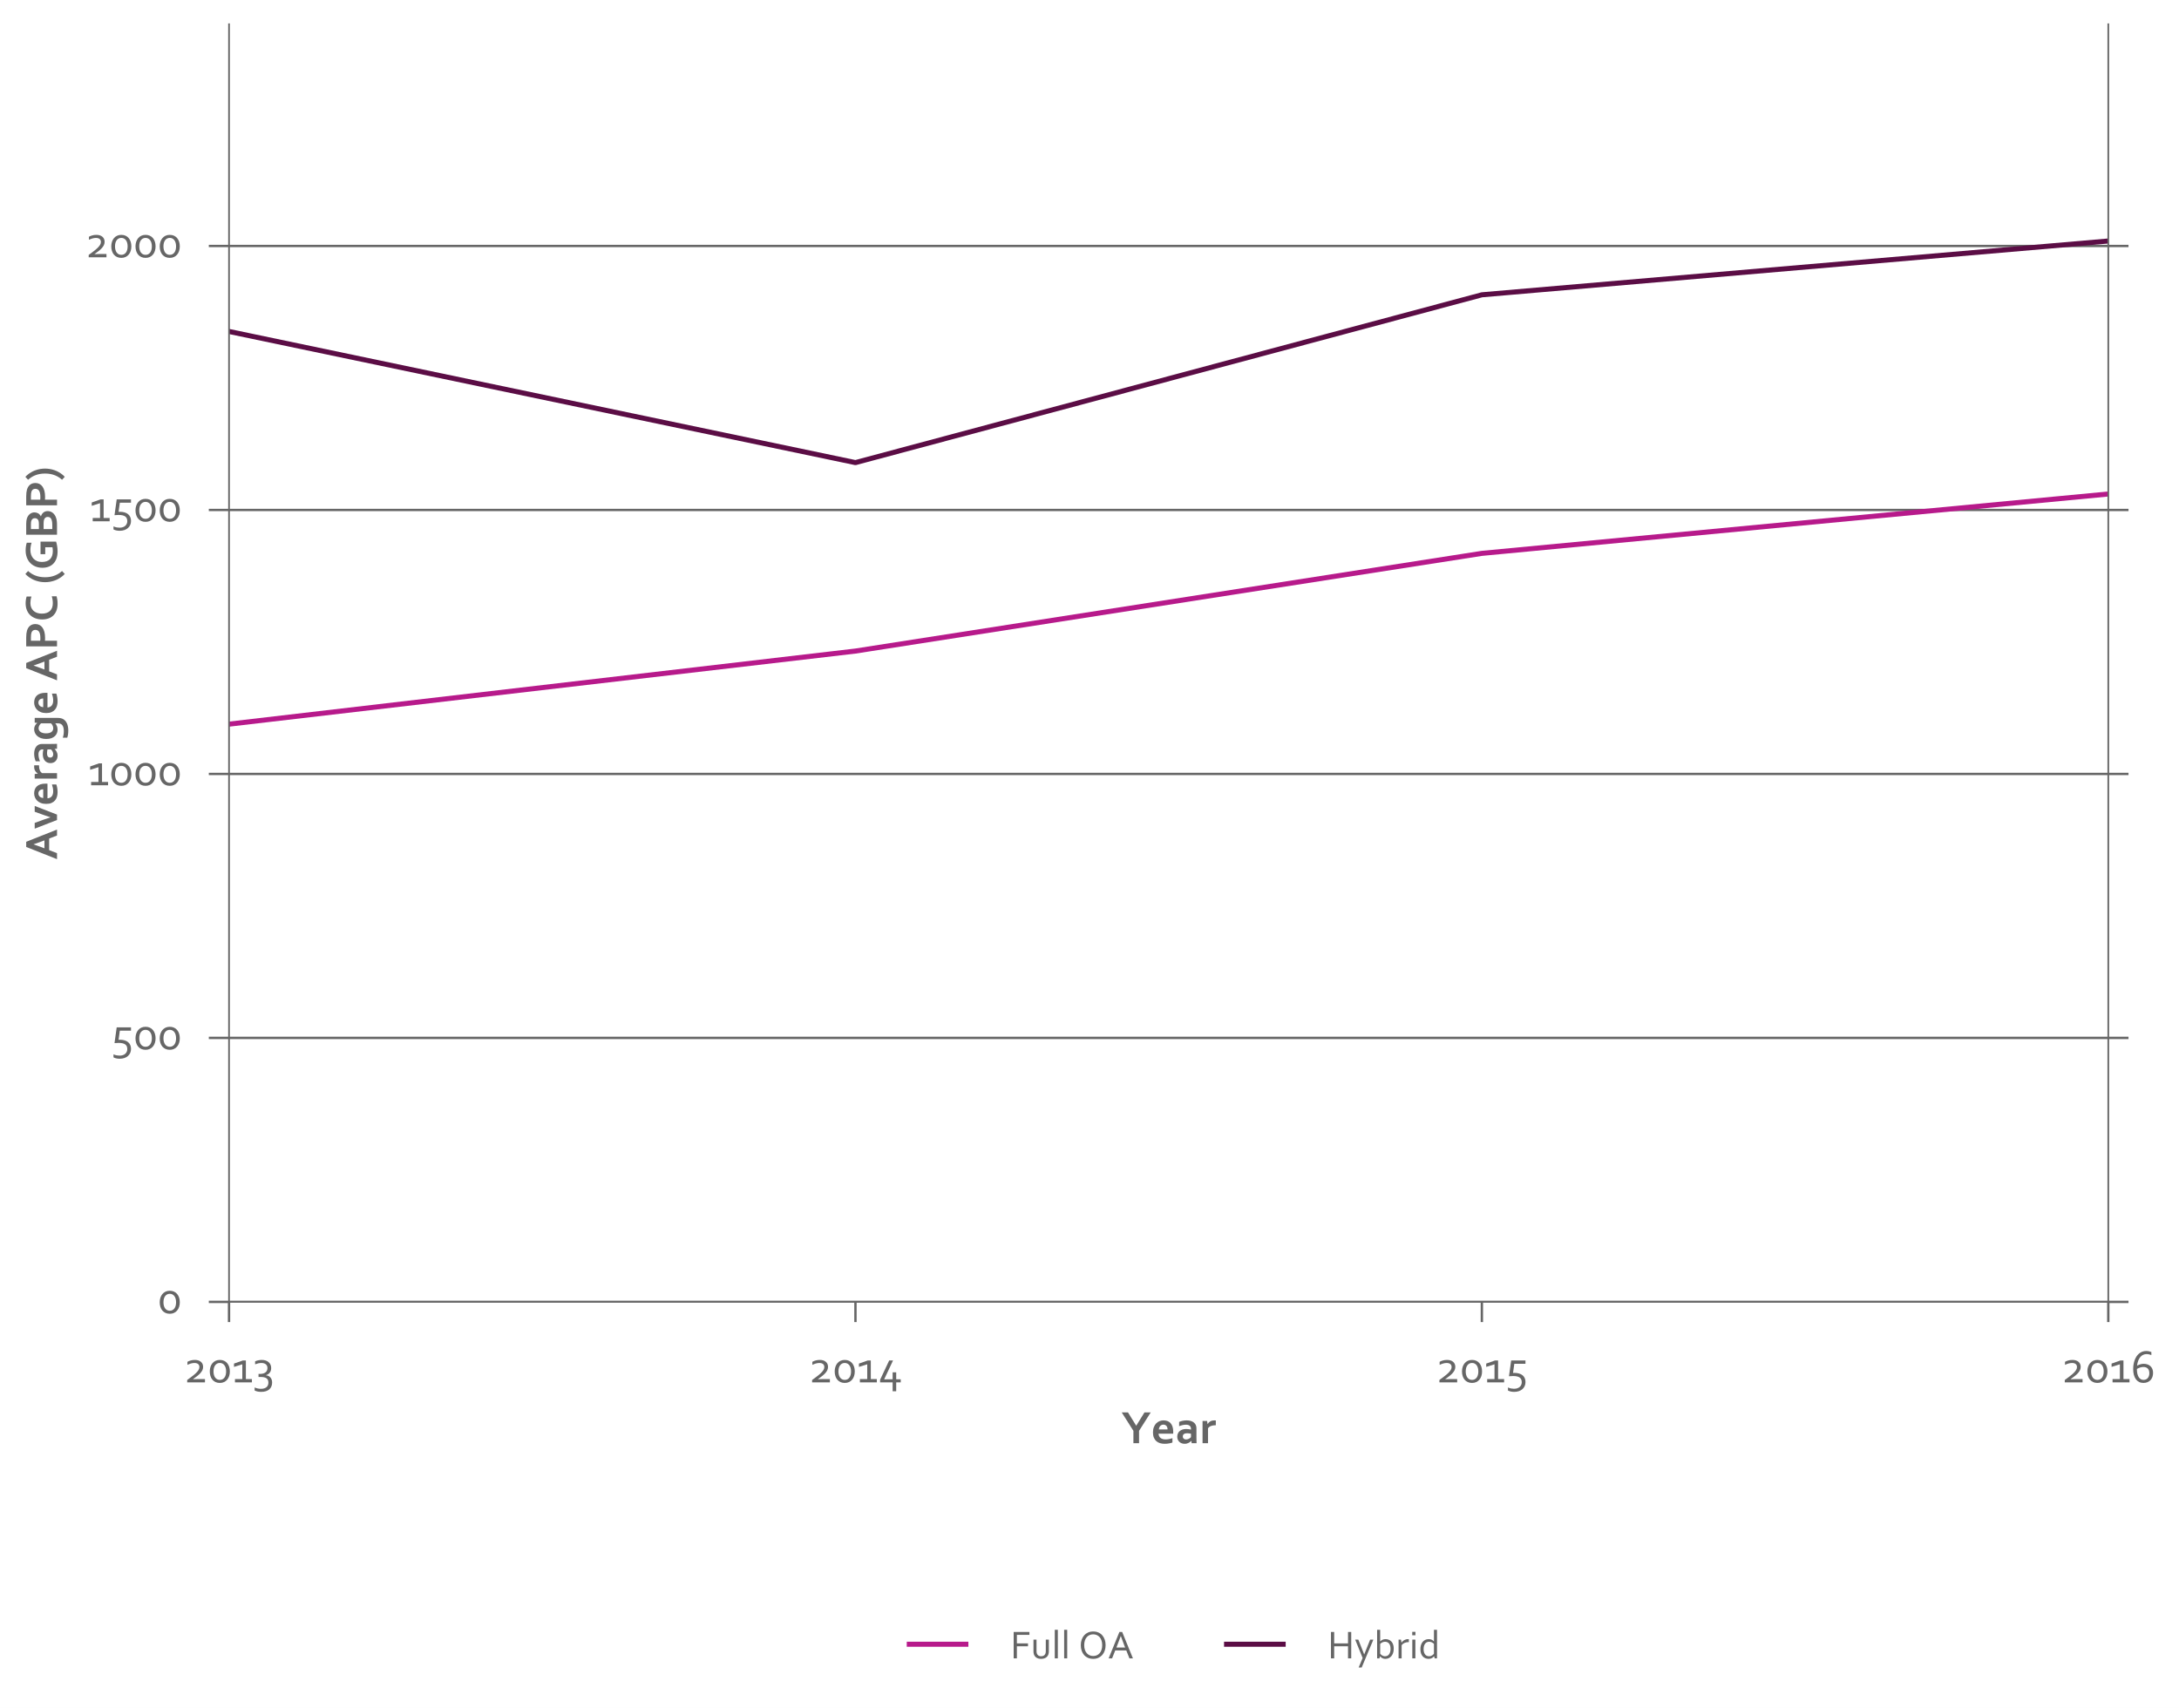
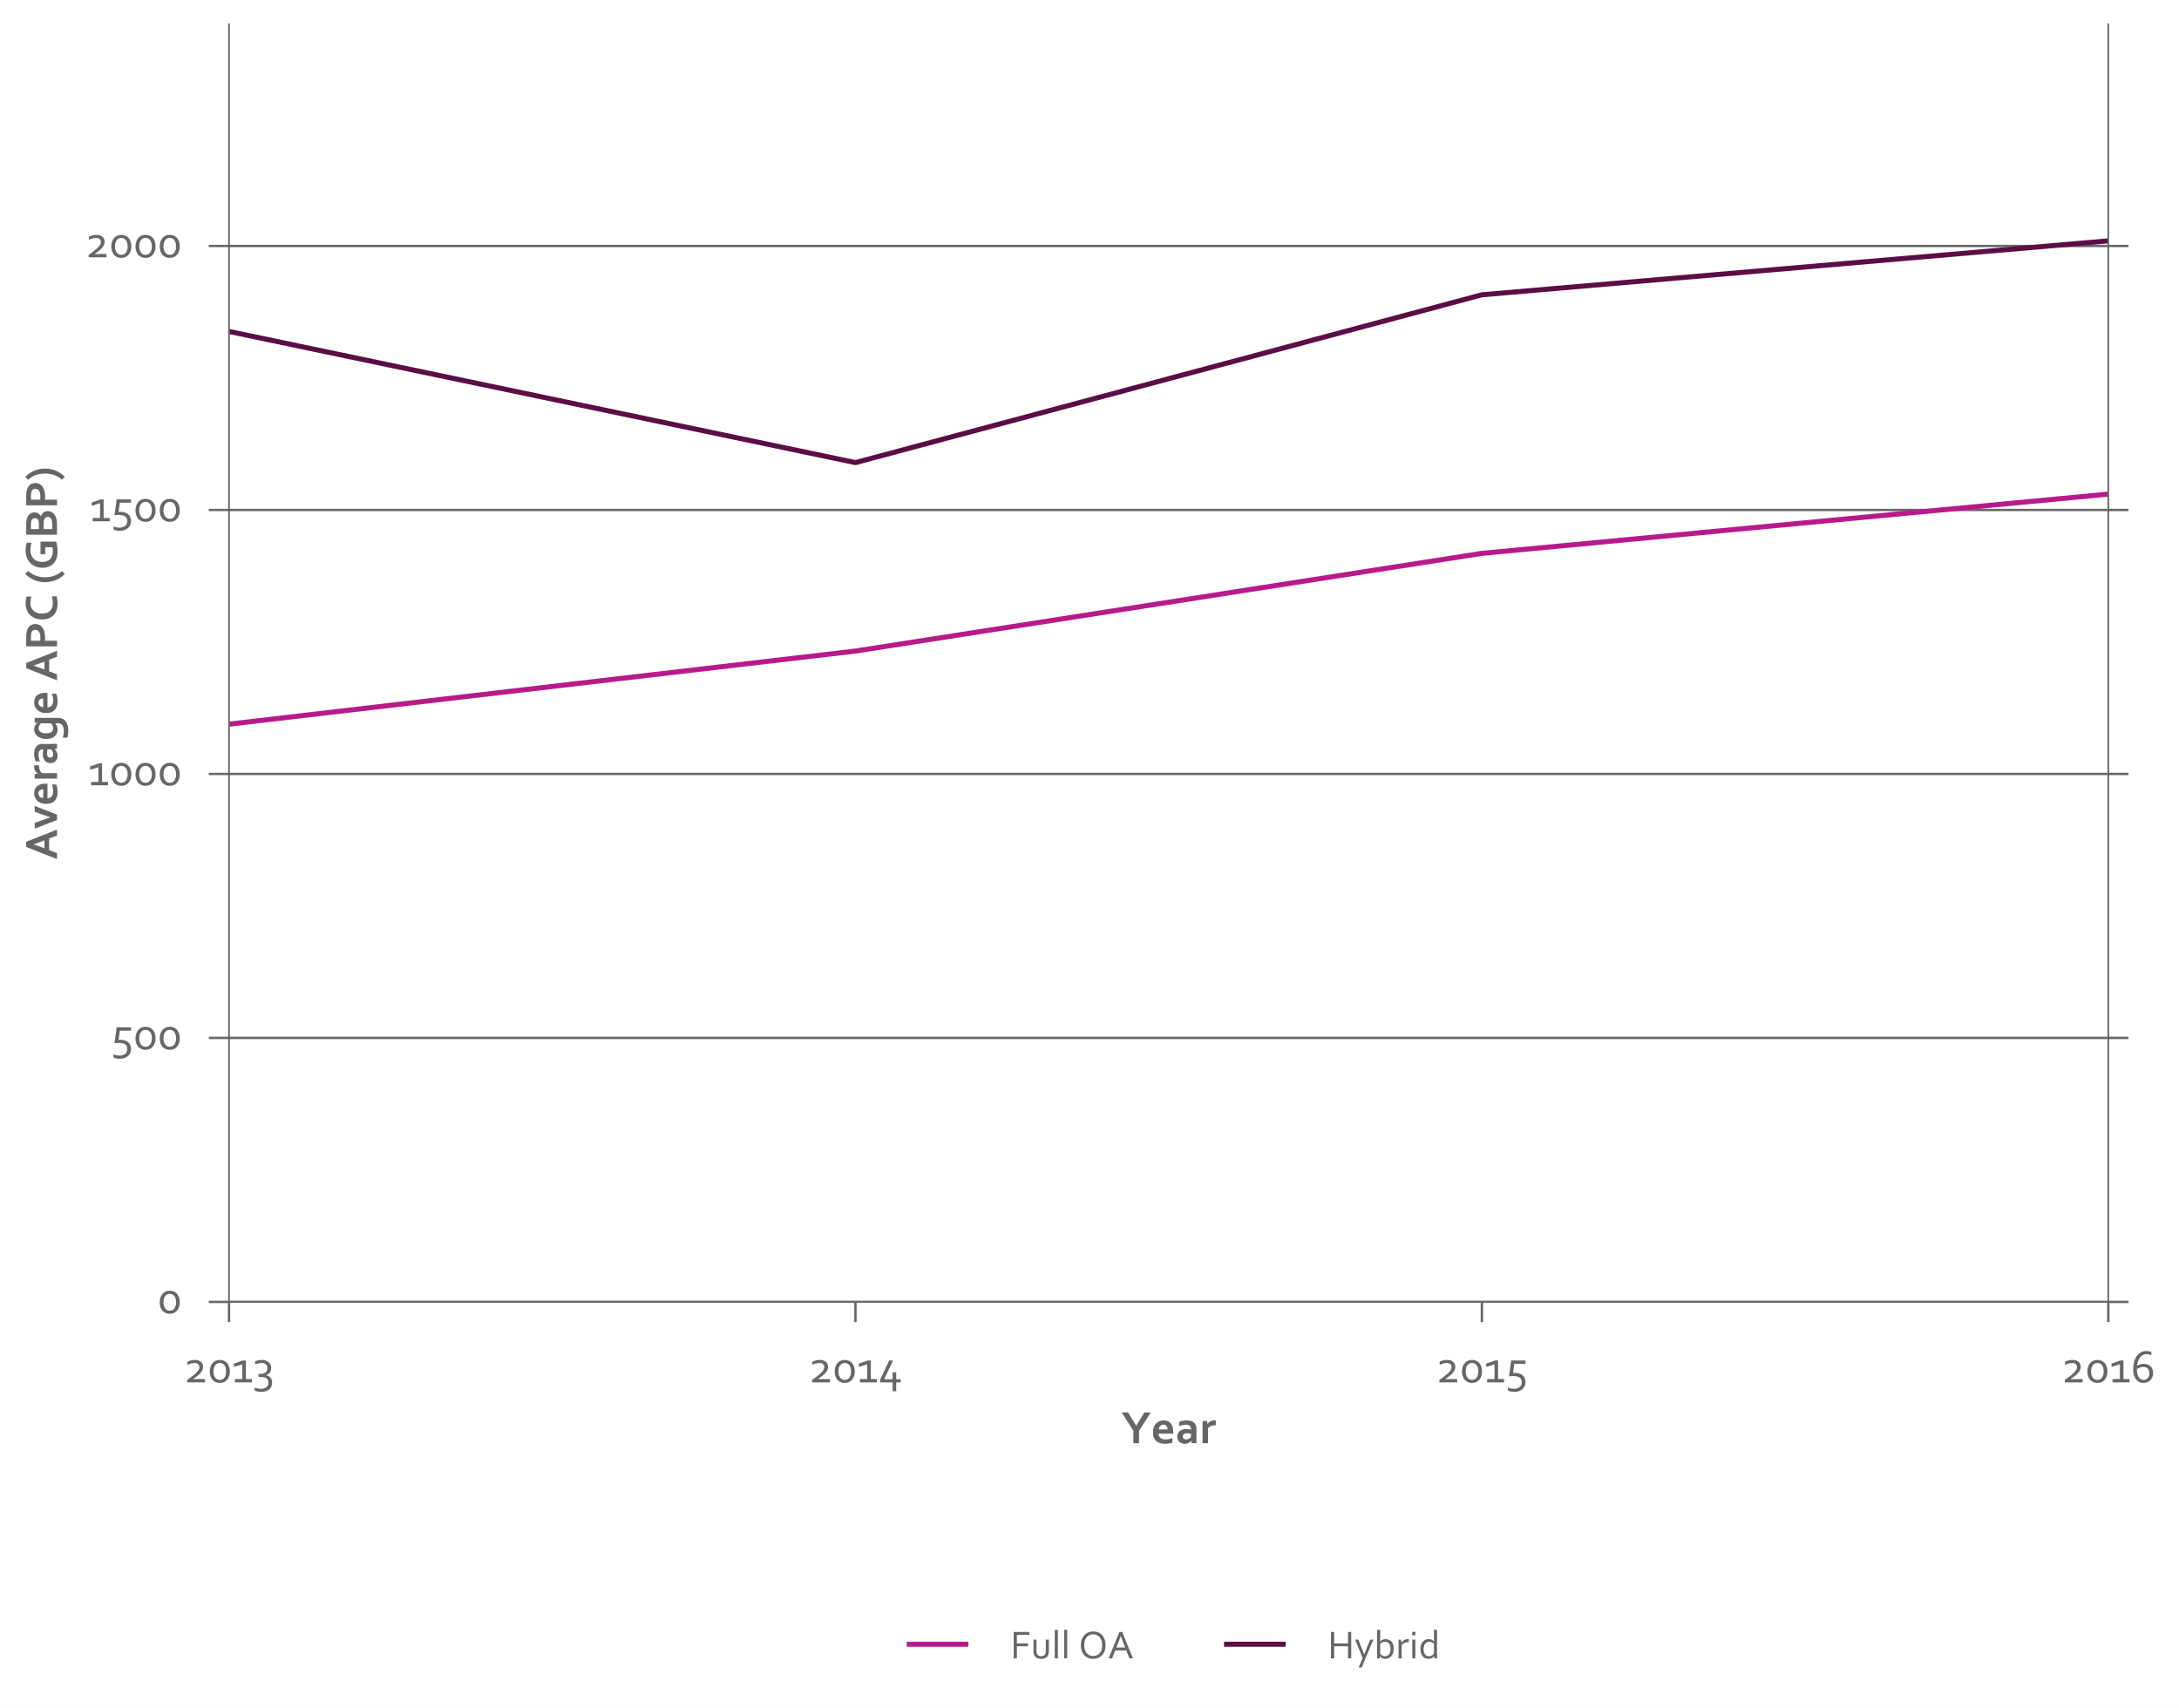
<svg xmlns="http://www.w3.org/2000/svg" xmlns:xlink="http://www.w3.org/1999/xlink" height="507pt" version="1.1" viewBox="0 0 647 507" width="647pt">
  <defs>
    <style type="text/css">
*{stroke-linecap:butt;stroke-linejoin:round;stroke-miterlimit:100000;}
  </style>
  </defs>
  <g id="figure_1">
    <g id="patch_1">
      <path d="M 0 507.231  L 647.186 507.231  L 647.186 0  L 0 0  z " style="fill:#ffffff;" />
    </g>
    <g id="axes_1">
      <g id="patch_2">
        <path d="M 68.005 386.64  L 626.005 386.64  L 626.005 7.2  L 68.005 7.2  z " style="fill:#ffffff;" />
      </g>
      <g id="matplotlib.axis_1">
        <g id="xtick_1">
          <g id="line2d_1">
            <defs>
-               <path d="M 0 0  L 0 6  " id="ma1f355d2c6" style="stroke:#666666;stroke-width:0.7;" />
-             </defs>
-             <g>
-               <use style="fill:#666666;stroke:#666666;stroke-width:0.7;" x="68.005" xlink:href="#ma1f355d2c6" y="386.64" />
+               <path d="M 0 0  L 0 6  " id="m26a3f183a3" style="stroke:#666666;stroke-width:0.7;" />
+             </defs>
+             <g>
+               <use style="fill:#666666;stroke:#666666;stroke-width:0.7;" x="68.005" xlink:href="#m26a3f183a3" y="386.64" />
            </g>
          </g>
          <g id="text_1">
            <defs>
              <path d="M 19.922 6.688  Q 25.531 6.984 30.031 6.984  L 45.266 6.984  L 45.266 0  L 7.562 0  L 7.562 5.031  Q 13.188 9.188 17.922 12.766  Q 22.656 16.359 26.094 19.656  Q 29.547 22.953 31.5 26.078  Q 33.453 29.203 33.453 32.375  Q 33.453 36.625 30.719 38.859  Q 27.984 41.109 22.859 41.109  Q 19.047 41.062 15.453 39.984  Q 11.859 38.922 8.062 37.156  L 8.062 43.609  Q 10.844 45.219 14.922 46.406  Q 19 47.609 23.875 47.609  Q 27.734 47.609 30.922 46.625  Q 34.125 45.656 36.438 43.766  Q 38.766 41.891 40.031 39.125  Q 41.312 36.375 41.312 32.766  Q 41.312 28.906 39.641 25.562  Q 37.984 22.219 35.109 19.141  Q 32.234 16.062 28.328 13.062  Q 24.422 10.062 19.922 6.891  z " id="Corbel-32" />
              <path d="M 27.25 15.047  Q 29.828 14.797 32.203 13.766  Q 34.578 12.75 36.406 10.844  Q 38.234 8.938 39.328 6.156  Q 40.438 3.375 40.438 -0.391  Q 40.438 -4.891 38.922 -8.547  Q 37.406 -12.203 34.469 -14.797  Q 31.547 -17.391 27.219 -18.781  Q 22.906 -20.172 17.234 -20.172  Q 13.281 -20.172 9.688 -19.438  Q 6.109 -18.703 3.328 -17.281  L 3.328 -10.844  Q 6.844 -12.359 10.25 -13.016  Q 13.672 -13.672 16.703 -13.672  Q 21.188 -13.672 24.219 -12.562  Q 27.25 -11.469 29.078 -9.656  Q 30.906 -7.859 31.703 -5.484  Q 32.516 -3.125 32.516 -0.531  Q 32.516 5.812 28.469 8.609  Q 24.422 11.422 16.75 11.422  L 11.578 11.422  L 11.578 17.922  L 14.594 17.922  Q 18.797 17.922 21.797 18.875  Q 24.812 19.828 26.766 21.5  Q 28.719 23.188 29.609 25.453  Q 30.516 27.734 30.516 30.375  Q 30.516 33.156 29.516 35.172  Q 28.516 37.203 26.781 38.516  Q 25.047 39.844 22.703 40.469  Q 20.359 41.109 17.672 41.109  Q 14.359 41.109 10.984 40.328  Q 7.625 39.547 4.344 38.234  L 4.344 44.672  Q 8.344 46.344 11.984 46.969  Q 15.625 47.609 18.406 47.609  Q 23.141 47.609 26.844 46.328  Q 30.562 45.062 33.125 42.766  Q 35.688 40.484 37.047 37.359  Q 38.422 34.234 38.422 30.469  Q 38.422 27.984 37.828 25.641  Q 37.25 23.297 35.906 21.281  Q 34.578 19.281 32.453 17.719  Q 30.328 16.156 27.25 15.234  z " id="Corbel-33" />
              <path d="M 39.062 23.141  Q 39.062 27.344 38.109 30.688  Q 37.156 34.031 35.422 36.344  Q 33.688 38.672 31.219 39.906  Q 28.766 41.156 25.688 41.156  Q 22.609 41.156 20.141 39.906  Q 17.672 38.672 15.906 36.344  Q 14.156 34.031 13.234 30.688  Q 12.312 27.344 12.312 23.141  Q 12.312 19 13.25 15.656  Q 14.203 12.312 15.938 10.016  Q 17.672 7.719 20.156 6.469  Q 22.656 5.219 25.734 5.219  Q 28.812 5.219 31.266 6.469  Q 33.734 7.719 35.469 10.016  Q 37.203 12.312 38.125 15.656  Q 39.062 19 39.062 23.141  M 46.969 23.141  Q 46.969 17.969 45.531 13.5  Q 44.094 9.031 41.359 5.75  Q 38.625 2.484 34.688 0.625  Q 30.766 -1.219 25.734 -1.219  Q 20.562 -1.219 16.578 0.625  Q 12.594 2.484 9.875 5.75  Q 7.172 9.031 5.781 13.5  Q 4.391 17.969 4.391 23.141  Q 4.391 28.375 5.828 32.844  Q 7.281 37.312 10.016 40.594  Q 12.75 43.891 16.703 45.75  Q 20.656 47.609 25.688 47.609  Q 30.812 47.609 34.781 45.75  Q 38.766 43.891 41.469 40.594  Q 44.188 37.312 45.578 32.844  Q 46.969 28.375 46.969 23.141  " id="Corbel-30" />
              <path d="M 22.016 6.984  L 22.016 38.328  L 4.391 32.812  L 4.391 39.844  L 23.047 46.391  L 29.594 46.391  L 29.594 6.984  L 42.391 6.984  L 42.391 0  L 6.453 0  L 6.453 6.984  z " id="Corbel-31" />
            </defs>
            <g style="fill:#666666;" transform="translate(54.52375 410.5384)scale(0.14 -0.14)">
              <use xlink:href="#Corbel-32" />
              <use x="51.074" xlink:href="#Corbel-30" />
              <use x="102.441" xlink:href="#Corbel-31" />
              <use x="147.266" xlink:href="#Corbel-33" />
            </g>
          </g>
        </g>
        <g id="xtick_2">
          <g id="line2d_2">
            <g>
-               <use style="fill:#666666;stroke:#666666;stroke-width:0.7;" x="254.005" xlink:href="#ma1f355d2c6" y="386.64" />
+               <use style="fill:#666666;stroke:#666666;stroke-width:0.7;" x="254.005" xlink:href="#m26a3f183a3" y="386.64" />
            </g>
          </g>
          <g id="text_2">
            <defs>
              <path d="M 13.141 6.5  L 13.141 6.297  L 20.359 6.5  L 31.062 6.5  L 31.062 21.344  L 38.625 21.344  L 38.625 6.5  L 48.25 6.5  L 48.25 0  L 38.625 0  L 38.625 -18.891  L 31.062 -18.891  L 31.062 0  L 4.5 0  L 4.5 5.562  L 23.734 46.391  L 31.891 46.391  z " id="Corbel-34" />
            </defs>
            <g style="fill:#666666;" transform="translate(240.0797 410.5384)scale(0.14 -0.14)">
              <use xlink:href="#Corbel-32" />
              <use x="51.074" xlink:href="#Corbel-30" />
              <use x="102.441" xlink:href="#Corbel-31" />
              <use x="147.266" xlink:href="#Corbel-34" />
            </g>
          </g>
        </g>
        <g id="xtick_3">
          <g id="line2d_3">
            <g>
-               <use style="fill:#666666;stroke:#666666;stroke-width:0.7;" x="440.005" xlink:href="#ma1f355d2c6" y="386.64" />
+               <use style="fill:#666666;stroke:#666666;stroke-width:0.7;" x="440.005" xlink:href="#m26a3f183a3" y="386.64" />
            </g>
          </g>
          <g id="text_3">
            <defs>
              <path d="M 42.875 0.641  Q 42.875 -3.859 41.234 -7.656  Q 39.594 -11.469 36.5 -14.25  Q 33.406 -17.047 28.953 -18.609  Q 24.516 -20.172 18.844 -20.172  Q 15.141 -20.172 11.766 -19.453  Q 8.406 -18.75 5.719 -17.281  L 5.719 -10.844  Q 9.328 -12.453 12.547 -13.016  Q 15.766 -13.578 18.5 -13.578  Q 22.656 -13.578 25.734 -12.469  Q 28.812 -11.375 30.859 -9.469  Q 32.906 -7.562 33.938 -5.047  Q 34.969 -2.547 34.969 0.25  Q 34.969 3.609 33.906 6.078  Q 32.859 8.547 30.609 10.172  Q 28.375 11.812 24.859 12.609  Q 21.344 13.422 16.359 13.422  Q 12.844 13.422 7.859 12.938  L 12.5 46.391  L 42.828 46.391  L 42.828 39.406  L 19.188 39.406  L 16.453 20.016  Q 18.172 20.125 19.188 20.125  Q 24.906 20.125 29.312 18.797  Q 33.734 17.484 36.734 14.984  Q 39.75 12.5 41.312 8.891  Q 42.875 5.281 42.875 0.641  " id="Corbel-35" />
            </defs>
            <g style="fill:#666666;" transform="translate(426.3356 410.5384)scale(0.14 -0.14)">
              <use xlink:href="#Corbel-32" />
              <use x="51.074" xlink:href="#Corbel-30" />
              <use x="102.441" xlink:href="#Corbel-31" />
              <use x="147.266" xlink:href="#Corbel-35" />
            </g>
          </g>
        </g>
        <g id="xtick_4">
          <g id="line2d_4">
            <g>
-               <use style="fill:#666666;stroke:#666666;stroke-width:0.7;" x="626.005" xlink:href="#ma1f355d2c6" y="386.64" />
+               <use style="fill:#666666;stroke:#666666;stroke-width:0.7;" x="626.005" xlink:href="#m26a3f183a3" y="386.64" />
            </g>
          </g>
          <g id="text_4">
            <defs>
              <path d="M 27.547 39.359  Q 31.891 39.359 35.578 38.109  Q 39.266 36.859 41.922 34.422  Q 44.578 31.984 46.062 28.391  Q 47.562 24.812 47.562 20.125  Q 47.562 15.438 46.172 11.5  Q 44.781 7.562 42.141 4.75  Q 39.5 1.953 35.688 0.359  Q 31.891 -1.219 27.047 -1.219  Q 21.922 -1.219 17.891 0.828  Q 13.875 2.875 11.078 6.688  Q 8.297 10.5 6.828 15.922  Q 5.375 21.344 5.375 28.078  Q 5.375 33.25 6.172 38.109  Q 6.984 42.969 8.562 47.234  Q 10.156 51.516 12.469 55.047  Q 14.797 58.594 17.875 61.156  Q 20.953 63.719 24.75 65.125  Q 28.562 66.547 33.062 66.547  Q 36.766 66.5 39.453 65.812  Q 42.141 65.141 43.953 64.266  L 43.953 57.906  Q 42 58.688 39.266 59.328  Q 36.531 59.969 33.594 59.969  Q 30.078 59.969 26.781 58.516  Q 23.484 57.078 20.797 54.078  Q 18.109 51.078 16.234 46.453  Q 14.359 41.844 13.625 35.5  L 13.812 35.5  Q 16.891 37.25 20.5 38.297  Q 24.125 39.359 27.547 39.359  M 27.344 5.219  Q 29.938 5.219 32.172 6.141  Q 34.422 7.078 36.078 8.875  Q 37.75 10.688 38.703 13.344  Q 39.656 16.016 39.656 19.438  Q 39.656 23.094 38.641 25.609  Q 37.641 28.125 35.906 29.688  Q 34.188 31.25 31.859 31.938  Q 29.547 32.625 26.906 32.625  Q 23.438 32.625 19.828 31.391  Q 16.219 30.172 13.281 28.422  Q 13.234 22.562 14.281 18.188  Q 15.328 13.812 17.188 10.938  Q 19.047 8.062 21.656 6.641  Q 24.266 5.219 27.344 5.219  " id="Corbel-36" />
            </defs>
            <g style="fill:#666666;" transform="translate(612.025 410.5384)scale(0.14 -0.14)">
              <use xlink:href="#Corbel-32" />
              <use x="51.074" xlink:href="#Corbel-30" />
              <use x="102.441" xlink:href="#Corbel-31" />
              <use x="147.266" xlink:href="#Corbel-36" />
            </g>
          </g>
        </g>
        <g id="text_5">
          <defs>
            <path d="M 34.188 5.031  L 33.984 5.031  Q 33.016 4 31.641 2.922  Q 30.281 1.859 28.516 0.906  Q 26.766 -0.047 24.609 -0.625  Q 22.469 -1.219 19.969 -1.219  Q 16.609 -1.219 13.672 -0.172  Q 10.75 0.875 8.641 2.844  Q 6.547 4.828 5.344 7.641  Q 4.156 10.453 4.156 13.922  Q 4.156 17.719 5.547 20.75  Q 6.938 23.781 9.422 25.875  Q 11.922 27.984 15.375 29.078  Q 18.844 30.172 23.047 30.172  Q 26.125 30.172 28.703 29.781  Q 31.297 29.391 33.25 28.859  L 33.25 30.766  Q 33.25 32.422 32.688 33.953  Q 32.125 35.5 30.875 36.688  Q 29.641 37.891 27.641 38.594  Q 25.641 39.312 22.75 39.312  Q 19.234 39.312 15.719 38.531  Q 12.203 37.75 8.109 36.188  L 8.109 45.219  Q 11.672 46.781 15.672 47.609  Q 19.672 48.438 24.078 48.484  Q 29.25 48.484 33.125 47.219  Q 37.016 45.953 39.625 43.719  Q 42.234 41.5 43.531 38.469  Q 44.828 35.453 44.828 31.891  L 44.828 14.062  Q 44.828 9.375 44.922 6  Q 45.016 2.641 45.125 0  L 34.672 0  z M 33.25 20.172  Q 31.594 20.562 29.438 20.875  Q 27.297 21.188 25.094 21.188  Q 20.844 21.188 18.375 19.5  Q 15.922 17.828 15.922 14.359  Q 15.922 12.75 16.484 11.547  Q 17.047 10.359 18 9.578  Q 18.953 8.797 20.219 8.406  Q 21.484 8.016 22.906 8.016  Q 24.656 8.016 26.219 8.469  Q 27.781 8.938 29.094 9.641  Q 30.422 10.359 31.469 11.234  Q 32.516 12.109 33.25 12.938  z " id="Corbel-Bold-61" />
            <path d="M 31.781 37.203  L 49.172 65.328  L 62.453 65.328  L 37.703 26.312  L 37.703 0  L 25.734 0  L 25.734 26.312  L 0.984 65.328  L 14.266 65.328  L 31.641 37.203  z " id="Corbel-Bold-59" />
            <path d="M 30.719 8.109  Q 34.078 8.109 37.734 8.781  Q 41.406 9.469 45.172 10.75  L 45.172 1.516  Q 42.922 0.531 38.281 -0.344  Q 33.641 -1.219 28.656 -1.219  Q 23.641 -1.219 19.109 0.078  Q 14.594 1.375 11.219 4.25  Q 7.859 7.125 5.875 11.719  Q 3.906 16.312 3.906 22.859  Q 3.906 29.297 5.766 34.125  Q 7.625 38.969 10.75 42.141  Q 13.875 45.312 17.891 46.891  Q 21.922 48.484 26.219 48.484  Q 30.719 48.484 34.5 47.109  Q 38.281 45.75 41.031 42.812  Q 43.797 39.891 45.328 35.281  Q 46.875 30.672 46.875 24.359  Q 46.828 21.922 46.734 20.219  L 15.719 20.219  Q 15.969 16.938 17.188 14.625  Q 18.406 12.312 20.375 10.859  Q 22.359 9.422 25 8.766  Q 27.641 8.109 30.719 8.109  M 26.078 39.453  Q 23.875 39.453 22.156 38.641  Q 20.453 37.844 19.203 36.453  Q 17.969 35.062 17.234 33.203  Q 16.5 31.344 16.266 29.25  L 34.859 29.25  Q 34.859 31.344 34.297 33.203  Q 33.734 35.062 32.641 36.453  Q 31.547 37.844 29.906 38.641  Q 28.266 39.453 26.078 39.453  " id="Corbel-Bold-65" />
            <path d="M 34.469 38.141  L 33.5 38.141  Q 28.172 38.141 24.141 36.547  Q 20.125 34.969 17.922 31.688  L 17.922 0  L 6.344 0  L 6.344 47.312  L 15.922 47.312  L 17 40.719  L 17.188 40.719  Q 19.234 44.344 22.828 46.406  Q 26.422 48.484 31.453 48.484  Q 33.203 48.484 34.469 48.297  z " id="Corbel-Bold-72" />
          </defs>
          <g style="fill:#666666;" transform="translate(332.9342 428.6153)scale(0.14 -0.14)">
            <use xlink:href="#Corbel-Bold-59" />
            <use x="63.318" xlink:href="#Corbel-Bold-65" />
            <use x="114.588" xlink:href="#Corbel-Bold-61" />
            <use x="166.053" xlink:href="#Corbel-Bold-72" />
          </g>
        </g>
      </g>
      <g id="matplotlib.axis_2">
        <g id="ytick_1">
          <g id="line2d_5">
-             <path clip-path="url(#p32e68376a2)" d="M 68.005 386.64  L 626.005 386.64  " style="fill:none;stroke:#666666;stroke-linecap:square;stroke-width:0.7;" />
+             <path clip-path="url(#p24d708157e)" d="M 68.005 386.64  L 626.005 386.64  " style="fill:none;stroke:#666666;stroke-linecap:square;stroke-width:0.7;" />
          </g>
          <g id="line2d_6">
            <defs>
-               <path d="M 0 0  L -6 0  " id="md37ff953cf" style="stroke:#666666;stroke-width:0.7;" />
-             </defs>
-             <g>
-               <use style="fill:#666666;stroke:#666666;stroke-width:0.7;" x="68.005" xlink:href="#md37ff953cf" y="386.64" />
+               <path d="M 0 0  L -6 0  " id="mdda1906806" style="stroke:#666666;stroke-width:0.7;" />
+             </defs>
+             <g>
+               <use style="fill:#666666;stroke:#666666;stroke-width:0.7;" x="68.005" xlink:href="#mdda1906806" y="386.64" />
            </g>
          </g>
          <g id="line2d_7">
            <defs>
-               <path d="M 0 0  L 6 0  " id="m96cd48a9a3" style="stroke:#666666;stroke-width:0.7;" />
-             </defs>
-             <g>
-               <use style="fill:#666666;stroke:#666666;stroke-width:0.7;" x="626.005" xlink:href="#m96cd48a9a3" y="386.64" />
+               <path d="M 0 0  L 6 0  " id="mb55023d408" style="stroke:#666666;stroke-width:0.7;" />
+             </defs>
+             <g>
+               <use style="fill:#666666;stroke:#666666;stroke-width:0.7;" x="626.005" xlink:href="#mb55023d408" y="386.64" />
            </g>
          </g>
          <g id="text_6">
            <g style="fill:#666666;" transform="translate(46.81281 390.0)scale(0.14 -0.14)">
              <use xlink:href="#Corbel-30" />
            </g>
          </g>
        </g>
        <g id="ytick_2">
          <g id="line2d_8">
-             <path clip-path="url(#p32e68376a2)" d="M 68.005 308.243  L 626.005 308.243  " style="fill:none;stroke:#666666;stroke-linecap:square;stroke-width:0.7;" />
+             <path clip-path="url(#p24d708157e)" d="M 68.005 308.243  L 626.005 308.243  " style="fill:none;stroke:#666666;stroke-linecap:square;stroke-width:0.7;" />
          </g>
          <g id="line2d_9">
            <g>
-               <use style="fill:#666666;stroke:#666666;stroke-width:0.7;" x="68.005" xlink:href="#md37ff953cf" y="308.243" />
+               <use style="fill:#666666;stroke:#666666;stroke-width:0.7;" x="68.005" xlink:href="#mdda1906806" y="308.243" />
            </g>
          </g>
          <g id="line2d_10">
            <g>
-               <use style="fill:#666666;stroke:#666666;stroke-width:0.7;" x="626.005" xlink:href="#m96cd48a9a3" y="308.243" />
+               <use style="fill:#666666;stroke:#666666;stroke-width:0.7;" x="626.005" xlink:href="#mb55023d408" y="308.243" />
            </g>
          </g>
          <g id="text_7">
            <g style="fill:#666666;" transform="translate(32.90031 311.6033)scale(0.14 -0.14)">
              <use xlink:href="#Corbel-35" />
              <use x="47.998" xlink:href="#Corbel-30" />
              <use x="99.365" xlink:href="#Corbel-30" />
            </g>
          </g>
        </g>
        <g id="ytick_3">
          <g id="line2d_11">
-             <path clip-path="url(#p32e68376a2)" d="M 68.005 229.847  L 626.005 229.847  " style="fill:none;stroke:#666666;stroke-linecap:square;stroke-width:0.7;" />
+             <path clip-path="url(#p24d708157e)" d="M 68.005 229.847  L 626.005 229.847  " style="fill:none;stroke:#666666;stroke-linecap:square;stroke-width:0.7;" />
          </g>
          <g id="line2d_12">
            <g>
-               <use style="fill:#666666;stroke:#666666;stroke-width:0.7;" x="68.005" xlink:href="#md37ff953cf" y="229.847" />
+               <use style="fill:#666666;stroke:#666666;stroke-width:0.7;" x="68.005" xlink:href="#mdda1906806" y="229.847" />
            </g>
          </g>
          <g id="line2d_13">
            <g>
-               <use style="fill:#666666;stroke:#666666;stroke-width:0.7;" x="626.005" xlink:href="#m96cd48a9a3" y="229.847" />
+               <use style="fill:#666666;stroke:#666666;stroke-width:0.7;" x="626.005" xlink:href="#mb55023d408" y="229.847" />
            </g>
          </g>
          <g id="text_8">
            <g style="fill:#666666;" transform="translate(26.15188 233.2066)scale(0.14 -0.14)">
              <use xlink:href="#Corbel-31" />
              <use x="44.824" xlink:href="#Corbel-30" />
              <use x="96.191" xlink:href="#Corbel-30" />
              <use x="147.559" xlink:href="#Corbel-30" />
            </g>
          </g>
        </g>
        <g id="ytick_4">
          <g id="line2d_14">
-             <path clip-path="url(#p32e68376a2)" d="M 68.005 151.45  L 626.005 151.45  " style="fill:none;stroke:#666666;stroke-linecap:square;stroke-width:0.7;" />
+             <path clip-path="url(#p24d708157e)" d="M 68.005 151.45  L 626.005 151.45  " style="fill:none;stroke:#666666;stroke-linecap:square;stroke-width:0.7;" />
          </g>
          <g id="line2d_15">
            <g>
-               <use style="fill:#666666;stroke:#666666;stroke-width:0.7;" x="68.005" xlink:href="#md37ff953cf" y="151.45" />
+               <use style="fill:#666666;stroke:#666666;stroke-width:0.7;" x="68.005" xlink:href="#mdda1906806" y="151.45" />
            </g>
          </g>
          <g id="line2d_16">
            <g>
-               <use style="fill:#666666;stroke:#666666;stroke-width:0.7;" x="626.005" xlink:href="#m96cd48a9a3" y="151.45" />
+               <use style="fill:#666666;stroke:#666666;stroke-width:0.7;" x="626.005" xlink:href="#mb55023d408" y="151.45" />
            </g>
          </g>
          <g id="text_9">
            <g style="fill:#666666;" transform="translate(26.62438 154.8099)scale(0.14 -0.14)">
              <use xlink:href="#Corbel-31" />
              <use x="44.824" xlink:href="#Corbel-35" />
              <use x="92.822" xlink:href="#Corbel-30" />
              <use x="144.189" xlink:href="#Corbel-30" />
            </g>
          </g>
        </g>
        <g id="ytick_5">
          <g id="line2d_17">
-             <path clip-path="url(#p32e68376a2)" d="M 68.005 73.053  L 626.005 73.053  " style="fill:none;stroke:#666666;stroke-linecap:square;stroke-width:0.7;" />
+             <path clip-path="url(#p24d708157e)" d="M 68.005 73.053  L 626.005 73.053  " style="fill:none;stroke:#666666;stroke-linecap:square;stroke-width:0.7;" />
          </g>
          <g id="line2d_18">
            <g>
-               <use style="fill:#666666;stroke:#666666;stroke-width:0.7;" x="68.005" xlink:href="#md37ff953cf" y="73.053" />
+               <use style="fill:#666666;stroke:#666666;stroke-width:0.7;" x="68.005" xlink:href="#mdda1906806" y="73.053" />
            </g>
          </g>
          <g id="line2d_19">
            <g>
-               <use style="fill:#666666;stroke:#666666;stroke-width:0.7;" x="626.005" xlink:href="#m96cd48a9a3" y="73.053" />
+               <use style="fill:#666666;stroke:#666666;stroke-width:0.7;" x="626.005" xlink:href="#mb55023d408" y="73.053" />
            </g>
          </g>
          <g id="text_10">
            <g style="fill:#666666;" transform="translate(25.27688 76.41322)scale(0.14 -0.14)">
              <use xlink:href="#Corbel-32" />
              <use x="51.074" xlink:href="#Corbel-30" />
              <use x="102.441" xlink:href="#Corbel-30" />
              <use x="153.809" xlink:href="#Corbel-30" />
            </g>
          </g>
        </g>
        <g id="text_11">
          <defs>
            <path d="M 48.641 47.312  L 30.328 0  L 18.844 0  L 0.484 47.312  L 12.703 47.312  L 19.281 29.25  Q 22.125 21.625 24.469 14.016  L 24.656 14.016  Q 26.703 20.609 29.734 28.953  L 36.328 47.312  z " id="Corbel-Bold-76" />
            <path d="M 25.875 25.297  Q 24.266 25.297 22.703 25.344  Q 21.141 25.391 19.781 25.531  L 19.781 0  L 7.812 0  L 7.812 65.328  L 26.656 65.328  Q 31.391 65.328 34.938 64.906  Q 38.484 64.5 41.266 63.672  Q 47.953 61.625 51.562 57.125  Q 55.172 52.641 55.172 45.703  Q 55.172 40.969 53.219 37.188  Q 51.266 33.406 47.5 30.766  Q 43.75 28.125 38.328 26.703  Q 32.906 25.297 25.875 25.297  M 19.781 35.594  Q 20.797 35.453 22.375 35.375  Q 23.969 35.297 25.688 35.297  Q 30.516 35.297 33.781 36.078  Q 37.062 36.859 39.062 38.25  Q 41.062 39.656 41.938 41.625  Q 42.828 43.609 42.828 45.953  Q 42.828 48.828 41.5 50.922  Q 40.188 53.031 36.922 54.203  Q 35.203 54.781 32.688 55.047  Q 30.172 55.328 26.516 55.328  L 19.781 55.328  z " id="Corbel-Bold-50" />
            <path d="M 48.438 24.953  L 33.797 24.953  L 33.797 34.969  L 60.406 34.969  L 60.406 2  Q 58.938 1.469 56.656 0.875  Q 54.391 0.297 51.578 -0.172  Q 48.781 -0.641 45.797 -0.922  Q 42.828 -1.219 39.891 -1.219  Q 31.109 -1.219 24.531 1.141  Q 17.969 3.516 13.594 7.812  Q 9.234 12.109 7.062 18.031  Q 4.891 23.969 4.891 31.156  Q 4.891 36.234 6.031 40.844  Q 7.172 45.453 9.391 49.391  Q 11.625 53.328 14.797 56.5  Q 17.969 59.672 22.047 61.906  Q 26.125 64.156 30.984 65.344  Q 35.844 66.547 41.406 66.547  Q 46.344 66.547 50.781 65.844  Q 55.219 65.141 58.062 64.109  L 58.062 53.953  Q 54.25 55.172 50.359 55.812  Q 46.484 56.453 42.531 56.453  Q 37.203 56.453 32.562 54.859  Q 27.938 53.266 24.531 50.172  Q 21.141 47.078 19.188 42.531  Q 17.234 37.984 17.234 32.031  Q 17.281 20.453 23.281 14.672  Q 29.297 8.891 40.328 8.891  Q 42.391 8.891 44.578 9.109  Q 46.781 9.328 48.438 9.672  z " id="Corbel-Bold-47" />
            <path d="M 55.125 47.953  Q 55.125 43.703 53.219 40.156  Q 51.312 36.625 46.922 34.281  L 46.922 34.078  Q 49.359 33.25 51.391 31.953  Q 53.422 30.672 54.859 28.875  Q 56.297 27.094 57.094 24.844  Q 57.906 22.609 57.906 19.828  Q 57.906 17.438 57.141 14.703  Q 56.391 11.969 54.484 9.406  Q 52.594 6.844 49.406 4.688  Q 46.234 2.547 41.406 1.266  Q 40.188 0.984 38.75 0.734  Q 37.312 0.484 35.547 0.312  Q 33.797 0.141 31.641 0.062  Q 29.5 0 26.812 0  L 7.812 0  L 7.812 65.328  L 30.516 65.328  Q 37.797 65.328 42.234 63.875  Q 45.562 62.797 48 61.062  Q 50.438 59.328 52.016 57.203  Q 53.609 55.078 54.359 52.703  Q 55.125 50.344 55.125 47.953  M 19.781 28.422  L 19.781 10.016  L 27.594 10.016  Q 30.719 10.016 32.953 10.188  Q 35.203 10.359 36.812 10.75  Q 39.312 11.281 40.969 12.188  Q 42.625 13.094 43.641 14.234  Q 44.672 15.375 45.109 16.766  Q 45.562 18.172 45.562 19.734  Q 45.562 22.469 44.047 24.516  Q 42.531 26.562 39.312 27.594  Q 37.891 28.031 35.984 28.219  Q 34.078 28.422 31.109 28.422  z M 30.562 38.422  Q 35.453 38.422 37.844 39.406  Q 40.531 40.531 41.672 42.5  Q 42.828 44.484 42.828 46.969  Q 42.828 49.562 41.5 51.578  Q 40.188 53.609 37.016 54.594  Q 35.688 54.984 33.922 55.156  Q 32.172 55.328 29.594 55.328  L 19.781 55.328  L 19.781 38.422  z " id="Corbel-Bold-42" />
            <path d="M 39.594 56.453  Q 34.719 56.453 30.594 54.828  Q 26.469 53.219 23.516 50.141  Q 20.562 47.078 18.891 42.547  Q 17.234 38.031 17.234 32.234  Q 17.234 26.469 18.75 22.094  Q 20.266 17.719 23.094 14.781  Q 25.922 11.859 30 10.375  Q 34.078 8.891 39.266 8.891  Q 42.969 8.891 46.828 9.469  Q 50.688 10.062 54.047 11.188  L 54.047 0.875  Q 50.641 -0.094 46.672 -0.656  Q 42.719 -1.219 38.484 -1.219  Q 30.172 -1.219 23.875 1.141  Q 17.578 3.516 13.344 7.828  Q 9.125 12.156 7 18.188  Q 4.891 24.219 4.891 31.5  Q 4.891 38.969 7.156 45.359  Q 9.422 51.766 13.688 56.453  Q 17.969 61.141 24.391 63.812  Q 30.812 66.5 38.922 66.547  Q 43.062 66.547 46.766 65.984  Q 50.484 65.438 53.469 64.406  L 53.469 54.25  Q 49.562 55.469 46.188 55.953  Q 42.828 56.453 39.594 56.453  " id="Corbel-Bold-43" />
            <path d="M 37.062 -1.219  Q 37.062 -0.25 37.078 1.188  Q 37.109 2.641 37.203 3.609  L 37.109 3.609  Q 36.031 2.734 34.641 1.875  Q 33.25 1.031 31.594 0.312  Q 29.938 -0.391 27.922 -0.797  Q 25.922 -1.219 23.828 -1.219  Q 20.062 -1.219 16.469 0.125  Q 12.891 1.469 10.109 4.375  Q 7.328 7.281 5.609 11.812  Q 3.906 16.359 3.906 22.75  Q 3.906 29.156 5.641 33.953  Q 7.375 38.766 10.25 41.984  Q 13.141 45.219 16.875 46.844  Q 20.609 48.484 24.562 48.484  Q 28.906 48.484 32.266 46.656  Q 35.641 44.828 37.797 42  L 37.984 42  L 38.484 47.312  L 48.641 47.312  L 48.641 -0.875  Q 48.641 -5.031 47.953 -8  Q 47.266 -10.984 45.953 -13.281  Q 44.391 -15.969 41.969 -17.969  Q 39.547 -19.969 36.438 -21.281  Q 33.344 -22.609 29.625 -23.266  Q 25.922 -23.922 21.781 -23.922  Q 19.438 -23.922 17.188 -23.75  Q 14.938 -23.578 12.953 -23.266  Q 10.984 -22.953 9.344 -22.531  Q 7.719 -22.125 6.594 -21.688  L 6.594 -12.25  Q 9.812 -13.328 13.344 -13.891  Q 16.891 -14.453 20.797 -14.453  Q 28.562 -14.453 32.812 -11.453  Q 37.062 -8.453 37.062 -2.344  z M 26.703 8.016  Q 28.469 8.016 30.031 8.453  Q 31.594 8.891 32.906 9.562  Q 34.234 10.25 35.281 11.078  Q 36.328 11.922 37.062 12.75  L 37.062 33.891  Q 35.203 36.078 32.469 37.547  Q 29.734 39.016 26.656 39.062  Q 25.594 39.062 24.391 38.797  Q 23.188 38.531 21.969 37.844  Q 20.75 37.156 19.656 36  Q 18.562 34.859 17.719 33.094  Q 16.891 31.344 16.375 28.906  Q 15.875 26.469 15.875 23.25  Q 15.875 19.672 16.547 16.859  Q 17.234 14.062 18.594 12.078  Q 19.969 10.109 22 9.062  Q 24.031 8.016 26.703 8.016  " id="Corbel-Bold-67" />
            <path d="M 4.891 25.344  Q 4.891 30.859 5.766 35.719  Q 6.641 40.578 8.078 44.797  Q 9.516 49.031 11.375 52.562  Q 13.234 56.109 15.188 58.906  Q 17.141 61.719 19.016 63.766  Q 20.906 65.828 22.359 67.094  L 28.609 61.328  Q 25.984 58.453 23.578 54.875  Q 21.188 51.312 19.359 46.891  Q 17.531 42.484 16.453 37.125  Q 15.375 31.781 15.375 25.344  Q 15.375 18.891 16.453 13.547  Q 17.531 8.203 19.359 3.781  Q 21.188 -0.641 23.578 -4.203  Q 25.984 -7.766 28.609 -10.641  L 22.359 -16.406  Q 20.906 -15.141 19.016 -13.078  Q 17.141 -11.031 15.188 -8.219  Q 13.234 -5.422 11.375 -1.875  Q 9.516 1.656 8.078 5.875  Q 6.641 10.109 5.766 14.984  Q 4.891 19.875 4.891 25.344  " id="Corbel-Bold-28" />
            <path d="M 25.688 25.344  Q 25.688 19.875 24.797 14.984  Q 23.922 10.109 22.484 5.875  Q 21.047 1.656 19.188 -1.875  Q 17.328 -5.422 15.375 -8.219  Q 13.422 -11.031 11.562 -13.078  Q 9.719 -15.141 8.203 -16.406  L 1.953 -10.641  Q 4.594 -7.766 6.984 -4.203  Q 9.375 -0.641 11.203 3.781  Q 13.031 8.203 14.109 13.547  Q 15.188 18.891 15.188 25.344  Q 15.188 31.781 14.109 37.125  Q 13.031 42.484 11.203 46.891  Q 9.375 51.312 6.984 54.875  Q 4.594 58.453 1.953 61.328  L 8.203 67.094  Q 9.672 65.828 11.547 63.766  Q 13.422 61.719 15.375 58.906  Q 17.328 56.109 19.188 52.562  Q 21.047 49.031 22.484 44.797  Q 23.922 40.578 24.797 35.719  Q 25.688 30.859 25.688 25.344  " id="Corbel-Bold-29" />
            <path d="M 45.219 16.656  L 20.609 16.656  L 14.203 0  L 1.469 0  L 27.391 65.328  L 38.328 65.328  L 64.266 0  L 51.609 0  z M 32.812 49.609  Q 29.391 39.359 26.703 32.469  L 24.469 26.656  L 41.359 26.656  L 39.109 32.469  Q 36.422 39.406 33.016 49.609  z " id="Corbel-Bold-41" />
            <path id="Corbel-Bold-20" />
          </defs>
          <g style="fill:#666666;" transform="translate(16.92781 255.3623)rotate(-90.0)scale(0.14 -0.14)">
            <use xlink:href="#Corbel-Bold-41" />
            <use x="65.691" xlink:href="#Corbel-Bold-76" />
            <use x="114.812" xlink:href="#Corbel-Bold-65" />
            <use x="166.082" xlink:href="#Corbel-Bold-72" />
            <use x="201.043" xlink:href="#Corbel-Bold-61" />
            <use x="252.508" xlink:href="#Corbel-Bold-67" />
            <use x="307.488" xlink:href="#Corbel-Bold-65" />
            <use x="358.758" xlink:href="#Corbel-Bold-20" />
            <use x="379.301" xlink:href="#Corbel-Bold-41" />
            <use x="445.023" xlink:href="#Corbel-Bold-50" />
            <use x="505.082" xlink:href="#Corbel-Bold-43" />
            <use x="563.529" xlink:href="#Corbel-Bold-20" />
            <use x="584.135" xlink:href="#Corbel-Bold-28" />
            <use x="614.701" xlink:href="#Corbel-Bold-47" />
            <use x="681.938" xlink:href="#Corbel-Bold-42" />
            <use x="744.242" xlink:href="#Corbel-Bold-50" />
            <use x="804.301" xlink:href="#Corbel-Bold-29" />
          </g>
        </g>
      </g>
      <g id="line2d_20">
-         <path clip-path="url(#p32e68376a2)" d="M 68.005 215.059  L 254.005 193.352  L 440.005 164.34  L 626.005 146.706  " style="fill:none;stroke:#b71a8b;stroke-linecap:square;stroke-width:1.5;" />
+         <path clip-path="url(#p24d708157e)" d="M 68.005 215.059  L 254.005 193.352  L 440.005 164.34  L 626.005 146.74  " style="fill:none;stroke:#b71a8b;stroke-linecap:square;stroke-width:1.5;" />
      </g>
      <g id="line2d_21">
-         <path clip-path="url(#p32e68376a2)" d="M 68.005 98.44  L 254.005 137.389  L 440.005 87.549  L 626.005 71.573  " style="fill:none;stroke:#5b0d45;stroke-linecap:square;stroke-width:1.5;" />
+         <path clip-path="url(#p24d708157e)" d="M 68.005 98.44  L 254.005 137.389  L 440.005 87.549  L 626.005 71.527  " style="fill:none;stroke:#5b0d45;stroke-linecap:square;stroke-width:1.5;" />
      </g>
      <g id="patch_3">
        <path d="M 626.005 386.64  L 626.005 7.2  " style="fill:none;stroke:#666666;stroke-linecap:square;stroke-linejoin:miter;stroke-width:0.5;" />
      </g>
      <g id="patch_4">
        <path d="M 68.005 386.64  L 626.005 386.64  " style="fill:none;stroke:#666666;stroke-linecap:square;stroke-linejoin:miter;stroke-width:0.5;" />
      </g>
      <g id="patch_5">
        <path d="M 68.005 386.64  L 68.005 7.2  " style="fill:none;stroke:#666666;stroke-linecap:square;stroke-linejoin:miter;stroke-width:0.5;" />
      </g>
      <g id="legend_1">
        <g id="line2d_22">
          <path d="M 269.988 488.307  L 286.788 488.307  " style="fill:none;stroke:#b71a8b;stroke-linecap:square;stroke-width:1.5;" />
        </g>
        <g id="line2d_23" />
        <g id="text_12">
          <defs>
            <path id="Corbel-20" />
            <path d="M 16.266 0  L 8.297 0  L 8.297 65.328  L 47.266 65.328  L 47.266 58.156  L 16.266 58.156  L 16.266 37.062  L 43.75 37.062  L 43.75 29.891  L 16.266 29.891  z " id="Corbel-46" />
            <path d="M 1.703 0  L 28.328 65.328  L 35.203 65.328  L 61.812 0  L 53.172 0  L 45.359 19.672  L 18.062 19.672  L 10.25 0  z M 31.688 55.172  Q 27.344 42.969 23.344 33.016  L 20.906 26.859  L 42.531 26.859  L 40.094 33.016  Q 36.078 43.172 31.891 55.172  z " id="Corbel-41" />
            <path d="M 25.734 -1.219  Q 22.125 -1.219 19.234 -0.438  Q 16.359 0.344 14.188 1.75  Q 12.016 3.172 10.5 5.141  Q 8.984 7.125 8.109 9.469  Q 7.422 11.234 7.125 13.328  Q 6.844 15.438 6.844 17.922  L 6.844 46.391  L 14.406 46.391  L 14.406 17.969  Q 14.406 14.109 15.438 11.531  Q 16.609 8.594 19.219 6.906  Q 21.828 5.219 25.875 5.219  Q 30.172 5.219 32.781 7.078  Q 35.406 8.938 36.531 12.062  Q 37.359 14.453 37.359 17.969  L 37.359 46.391  L 44.922 46.391  L 44.922 17.875  Q 44.922 15.531 44.656 13.5  Q 44.391 11.469 43.797 9.766  Q 42.922 7.375 41.375 5.344  Q 39.844 3.328 37.594 1.859  Q 35.359 0.391 32.391 -0.406  Q 29.438 -1.219 25.734 -1.219  " id="Corbel-75" />
            <path d="M 58.797 32.625  Q 58.797 39.203 57.078 44.234  Q 55.375 49.266 52.359 52.625  Q 49.359 56 45.281 57.734  Q 41.219 59.469 36.531 59.469  Q 31.844 59.469 27.766 57.734  Q 23.688 56 20.672 52.625  Q 17.672 49.266 15.969 44.234  Q 14.266 39.203 14.266 32.625  Q 14.266 26.031 15.984 21.016  Q 17.719 16.016 20.719 12.641  Q 23.734 9.281 27.812 7.562  Q 31.891 5.859 36.625 5.859  Q 41.312 5.859 45.328 7.562  Q 49.359 9.281 52.359 12.641  Q 55.375 16.016 57.078 21.016  Q 58.797 26.031 58.797 32.625  M 67.188 32.625  Q 67.188 25.203 65.031 19  Q 62.891 12.797 58.891 8.297  Q 54.891 3.812 49.25 1.297  Q 43.609 -1.219 36.625 -1.219  Q 29.391 -1.219 23.672 1.297  Q 17.969 3.812 14.016 8.297  Q 10.062 12.797 7.953 19  Q 5.859 25.203 5.859 32.625  Q 5.859 40.094 8.031 46.312  Q 10.203 52.547 14.188 57.031  Q 18.172 61.531 23.828 64.031  Q 29.5 66.547 36.531 66.547  Q 43.703 66.547 49.391 64.031  Q 55.078 61.531 59.031 57.031  Q 62.984 52.547 65.078 46.312  Q 67.188 40.094 67.188 32.625  " id="Corbel-4f" />
            <path d="M 7.812 0  L 7.812 70.703  L 15.375 70.703  L 15.375 0  z " id="Corbel-6c" />
          </defs>
          <g style="fill:#666666;" transform="translate(299.9878 492.5065)scale(0.12 -0.12)">
            <use xlink:href="#Corbel-46" />
            <use x="50.439" xlink:href="#Corbel-75" />
            <use x="102.197" xlink:href="#Corbel-6c" />
            <use x="125.391" xlink:href="#Corbel-6c" />
            <use x="148.584" xlink:href="#Corbel-20" />
            <use x="168.557" xlink:href="#Corbel-4f" />
            <use x="241.588" xlink:href="#Corbel-41" />
          </g>
        </g>
        <g id="line2d_24">
          <path d="M 364.201 488.307  L 381.001 488.307  " style="fill:none;stroke:#5b0d45;stroke-linecap:square;stroke-width:1.5;" />
        </g>
        <g id="line2d_25" />
        <g id="text_13">
          <defs>
            <path d="M 7.812 0  L 7.812 46.391  L 15.375 46.391  L 15.375 0  z M 7.625 57.172  L 7.625 65.625  L 15.578 65.625  L 15.578 57.172  z " id="Corbel-69" />
            <path d="M 1.469 46.391  L 9.234 46.391  L 23.641 10.016  L 23.922 10.016  L 38.531 46.391  L 46.484 46.391  L 17.531 -22.703  L 10.016 -22.703  L 19.922 0.922  z " id="Corbel-79" />
            <path d="M 16.266 37.062  L 50.484 37.062  L 50.484 65.328  L 58.453 65.328  L 58.453 0  L 50.484 0  L 50.484 29.891  L 16.266 29.891  L 16.266 0  L 8.297 0  L 8.297 65.328  L 16.266 65.328  z " id="Corbel-48" />
            <path d="M 32.766 40.234  L 32.172 40.234  Q 29.5 40.234 26.906 39.75  Q 24.312 39.266 22.047 38.25  Q 19.781 37.25 17.938 35.781  Q 16.109 34.328 14.891 32.328  L 14.891 0  L 7.328 0  L 7.328 46.391  L 13.188 46.391  L 14.656 39.016  L 14.797 39.016  Q 15.922 40.828 17.547 42.391  Q 19.188 43.953 21.234 45.125  Q 23.297 46.297 25.734 46.953  Q 28.172 47.609 30.859 47.609  Q 31.344 47.609 31.859 47.578  Q 32.375 47.562 32.766 47.516  z " id="Corbel-72" />
            <path d="M 41.016 23.391  Q 41.016 28.906 39.719 32.344  Q 38.422 35.797 36.391 37.719  Q 34.375 39.656 32.078 40.375  Q 29.781 41.109 27.484 41.109  Q 23.969 41.109 20.875 39.641  Q 17.781 38.188 15.375 35.844  L 15.375 11.578  Q 16.062 10.641 17.156 9.547  Q 18.266 8.453 19.781 7.5  Q 21.297 6.547 23.172 5.875  Q 25.047 5.219 27.297 5.219  Q 30.672 5.219 33.234 6.531  Q 35.797 7.859 37.531 10.281  Q 39.266 12.703 40.141 16.047  Q 41.016 19.391 41.016 23.391  M 48.922 23.969  Q 48.922 17.484 47.156 12.75  Q 45.406 8.016 42.531 4.906  Q 39.656 1.812 35.938 0.297  Q 32.234 -1.219 28.266 -1.219  Q 25.297 -1.219 23.016 -0.453  Q 20.75 0.297 19.156 1.344  Q 17.578 2.391 16.625 3.469  Q 15.672 4.547 15.281 5.172  L 15.141 5.172  L 13.531 0  L 7.812 0  L 7.812 70.703  L 15.375 70.703  L 15.375 42.047  L 15.531 42.047  Q 18.016 44.672 21.328 46.141  Q 24.656 47.609 28.906 47.609  Q 30.859 47.609 33.125 47.172  Q 35.406 46.734 37.625 45.656  Q 39.844 44.578 41.891 42.812  Q 43.953 41.062 45.516 38.453  Q 47.078 35.844 48 32.25  Q 48.922 28.656 48.922 23.969  " id="Corbel-62" />
            <path d="M 12.547 22.703  Q 12.547 18.703 13.453 15.453  Q 14.359 12.203 16.062 9.938  Q 17.781 7.672 20.266 6.438  Q 22.75 5.219 25.984 5.219  Q 28.375 5.219 30.328 5.859  Q 32.281 6.5 33.812 7.469  Q 35.359 8.453 36.453 9.547  Q 37.547 10.641 38.188 11.578  L 38.188 35.844  Q 35.844 38.234 32.766 39.672  Q 29.688 41.109 26.125 41.109  Q 23.969 41.109 21.594 40.297  Q 19.234 39.5 17.203 37.391  Q 15.188 35.297 13.859 31.75  Q 12.547 28.219 12.547 22.703  M 4.641 22.609  Q 4.641 27.438 5.594 31.172  Q 6.547 34.906 8.109 37.688  Q 9.672 40.484 11.766 42.359  Q 13.875 44.234 16.109 45.406  Q 18.359 46.578 20.672 47.094  Q 23 47.609 25.047 47.609  Q 29.297 47.609 32.422 46.188  Q 35.547 44.781 38.031 42.047  L 38.188 42.047  L 38.188 70.703  L 45.75 70.703  L 45.75 0  L 40.047 0  L 38.484 5.172  L 38.281 5.172  Q 37.406 4.047 36.234 2.906  Q 35.062 1.766 33.469 0.828  Q 31.891 -0.094 29.812 -0.656  Q 27.734 -1.219 25 -1.219  Q 21.188 -1.219 17.531 0.078  Q 13.875 1.375 11.016 4.219  Q 8.156 7.078 6.391 11.594  Q 4.641 16.109 4.641 22.609  " id="Corbel-64" />
          </defs>
          <g style="fill:#666666;" transform="translate(394.2009 492.5065)scale(0.12 -0.12)">
            <use xlink:href="#Corbel-48" />
            <use x="66.748" xlink:href="#Corbel-79" />
            <use x="114.697" xlink:href="#Corbel-62" />
            <use x="168.262" xlink:href="#Corbel-72" />
            <use x="201.758" xlink:href="#Corbel-69" />
            <use x="224.951" xlink:href="#Corbel-64" />
          </g>
        </g>
      </g>
    </g>
  </g>
  <defs>
-     <clipPath id="p32e68376a2">
+     <clipPath id="p24d708157e">
      <rect height="379.44" width="558.0" x="68.005" y="7.2" />
    </clipPath>
  </defs>
</svg>
